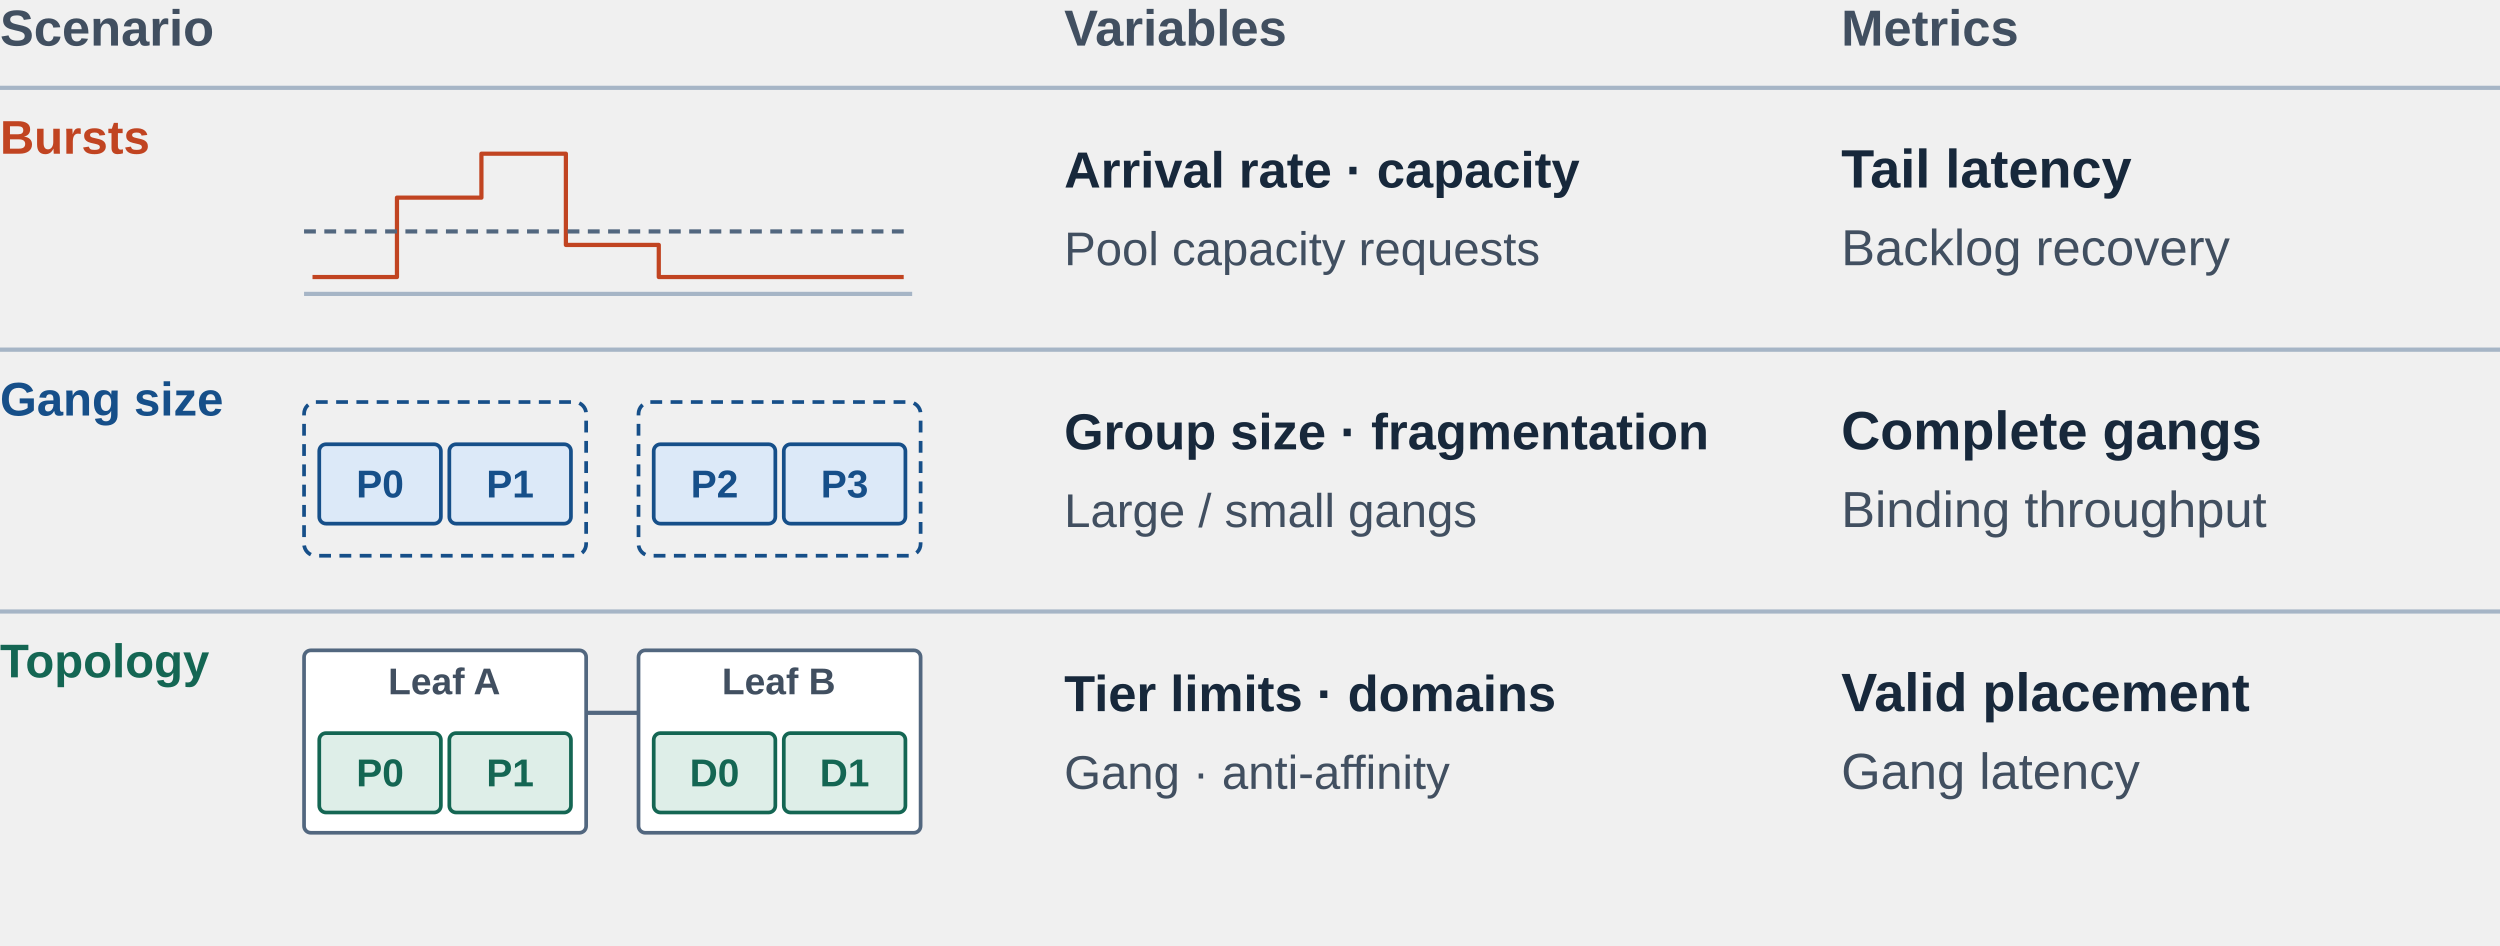
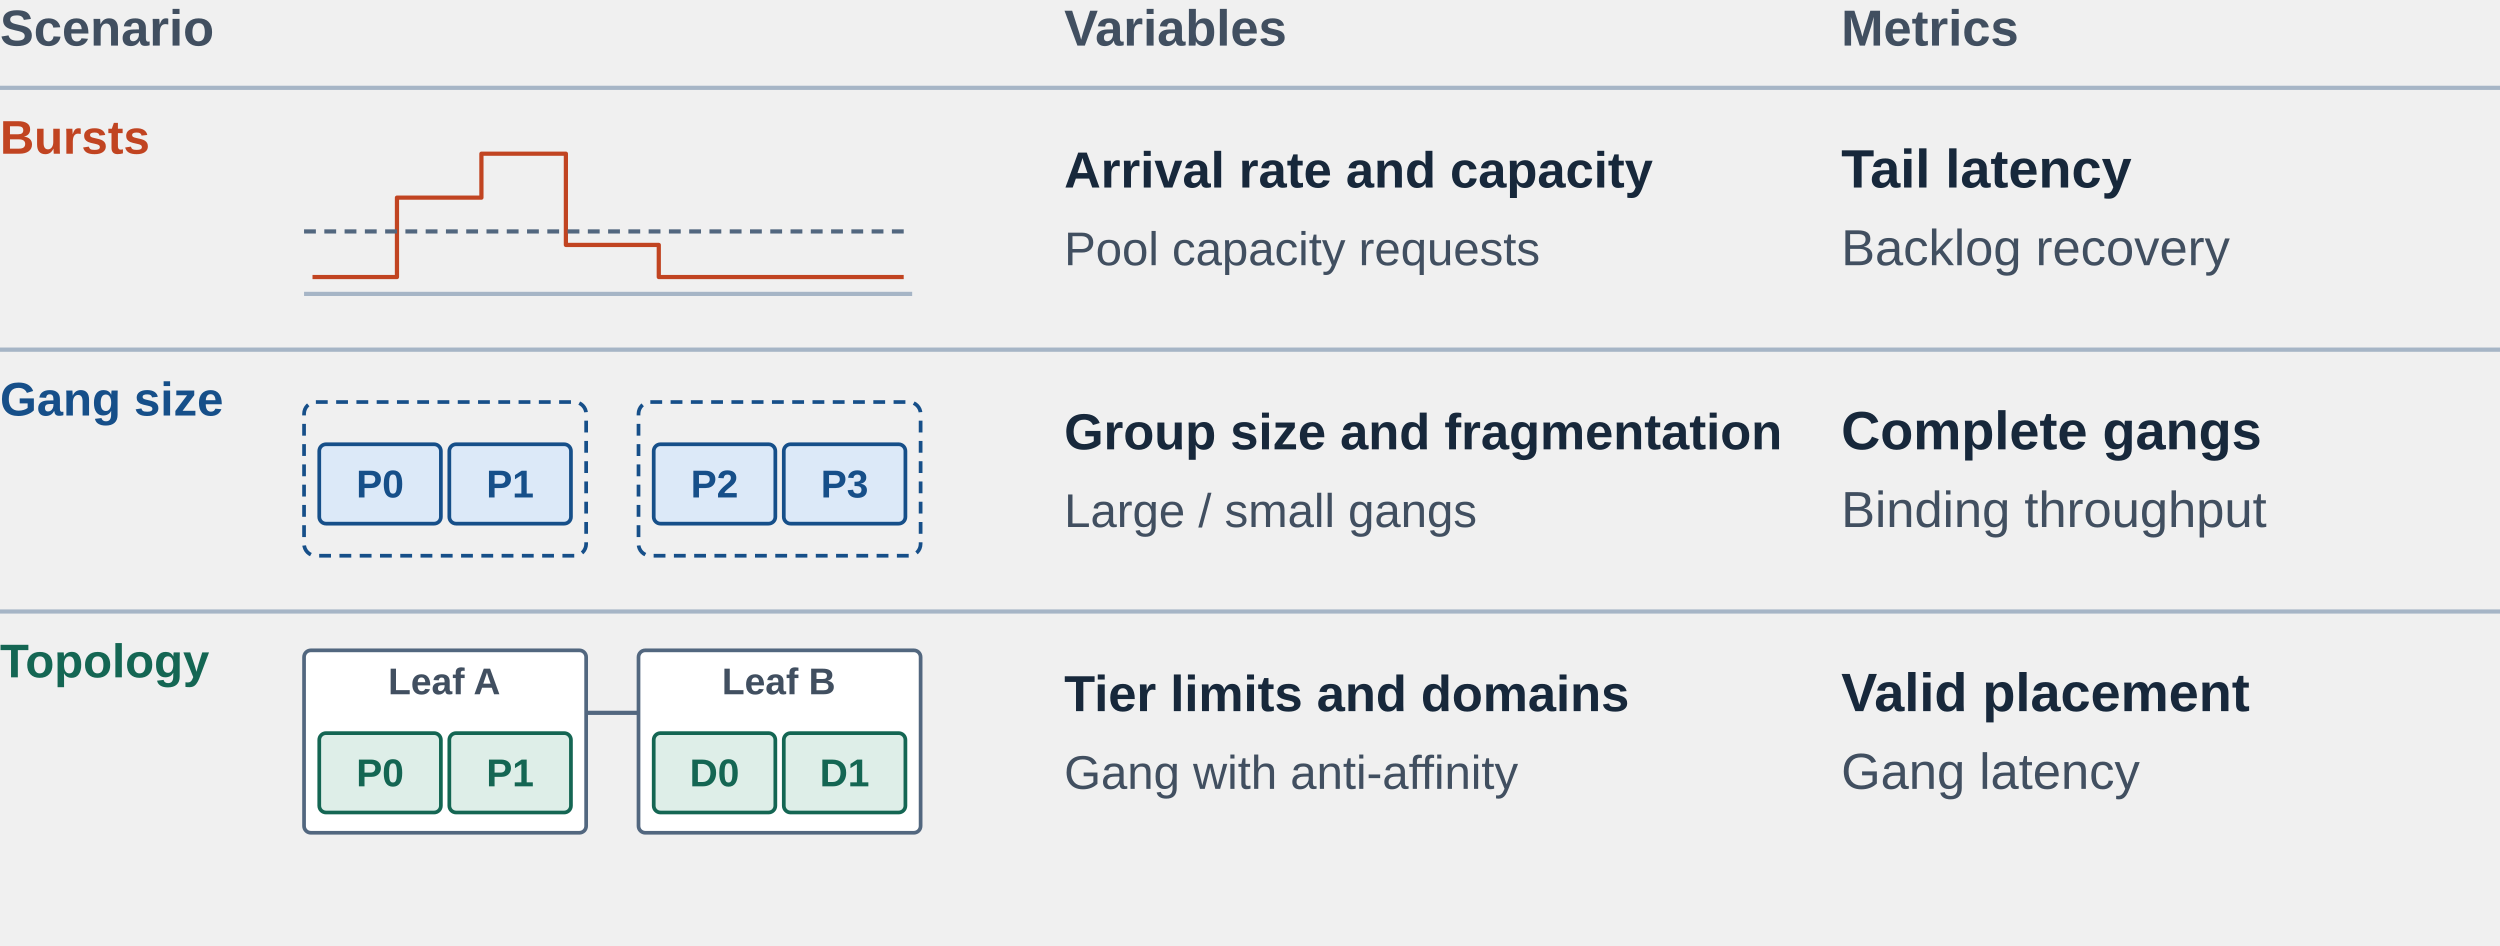
<svg xmlns="http://www.w3.org/2000/svg" width="1480" height="560" viewBox="0 0 1480 560">
  <defs>
    <marker id="arrow-146653" viewBox="0 0 12 12" refX="12" refY="6" markerWidth="12" markerHeight="12" markerUnits="userSpaceOnUse" orient="auto">
      <path d="M0 0 L12 6 L0 12 Z" fill="#146653" />
    </marker>
    <marker id="arrow-164f89" viewBox="0 0 12 12" refX="12" refY="6" markerWidth="12" markerHeight="12" markerUnits="userSpaceOnUse" orient="auto">
      <path d="M0 0 L12 6 L0 12 Z" fill="#164f89" />
    </marker>
    <marker id="arrow-17283b" viewBox="0 0 12 12" refX="12" refY="6" markerWidth="12" markerHeight="12" markerUnits="userSpaceOnUse" orient="auto">
      <path d="M0 0 L12 6 L0 12 Z" fill="#17283b" />
    </marker>
    <marker id="arrow-414f60" viewBox="0 0 12 12" refX="12" refY="6" markerWidth="12" markerHeight="12" markerUnits="userSpaceOnUse" orient="auto">
      <path d="M0 0 L12 6 L0 12 Z" fill="#414f60" />
    </marker>
    <marker id="arrow-52677f" viewBox="0 0 12 12" refX="12" refY="6" markerWidth="12" markerHeight="12" markerUnits="userSpaceOnUse" orient="auto">
      <path d="M0 0 L12 6 L0 12 Z" fill="#52677f" />
    </marker>
    <marker id="arrow-62448d" viewBox="0 0 12 12" refX="12" refY="6" markerWidth="12" markerHeight="12" markerUnits="userSpaceOnUse" orient="auto">
      <path d="M0 0 L12 6 L0 12 Z" fill="#62448d" />
    </marker>
    <marker id="arrow-8b621c" viewBox="0 0 12 12" refX="12" refY="6" markerWidth="12" markerHeight="12" markerUnits="userSpaceOnUse" orient="auto">
      <path d="M0 0 L12 6 L0 12 Z" fill="#8b621c" />
    </marker>
    <marker id="arrow-a6b5c6" viewBox="0 0 12 12" refX="12" refY="6" markerWidth="12" markerHeight="12" markerUnits="userSpaceOnUse" orient="auto">
      <path d="M0 0 L12 6 L0 12 Z" fill="#a6b5c6" />
    </marker>
    <marker id="arrow-c14421" viewBox="0 0 12 12" refX="12" refY="6" markerWidth="12" markerHeight="12" markerUnits="userSpaceOnUse" orient="auto">
      <path d="M0 0 L12 6 L0 12 Z" fill="#c14421" />
    </marker>
    <marker id="arrow-dce5ee" viewBox="0 0 12 12" refX="12" refY="6" markerWidth="12" markerHeight="12" markerUnits="userSpaceOnUse" orient="auto">
      <path d="M0 0 L12 6 L0 12 Z" fill="#dce5ee" />
    </marker>
    <marker id="arrow-dce9f8" viewBox="0 0 12 12" refX="12" refY="6" markerWidth="12" markerHeight="12" markerUnits="userSpaceOnUse" orient="auto">
      <path d="M0 0 L12 6 L0 12 Z" fill="#dce9f8" />
    </marker>
    <marker id="arrow-deeee8" viewBox="0 0 12 12" refX="12" refY="6" markerWidth="12" markerHeight="12" markerUnits="userSpaceOnUse" orient="auto">
      <path d="M0 0 L12 6 L0 12 Z" fill="#deeee8" />
    </marker>
    <marker id="arrow-eae3f3" viewBox="0 0 12 12" refX="12" refY="6" markerWidth="12" markerHeight="12" markerUnits="userSpaceOnUse" orient="auto">
      <path d="M0 0 L12 6 L0 12 Z" fill="#eae3f3" />
    </marker>
    <marker id="arrow-f2f5f9" viewBox="0 0 12 12" refX="12" refY="6" markerWidth="12" markerHeight="12" markerUnits="userSpaceOnUse" orient="auto">
      <path d="M0 0 L12 6 L0 12 Z" fill="#f2f5f9" />
    </marker>
    <marker id="arrow-fff5e2" viewBox="0 0 12 12" refX="12" refY="6" markerWidth="12" markerHeight="12" markerUnits="userSpaceOnUse" orient="auto">
      <path d="M0 0 L12 6 L0 12 Z" fill="#fff5e2" />
    </marker>
    <marker id="arrow-ffffff" viewBox="0 0 12 12" refX="12" refY="6" markerWidth="12" markerHeight="12" markerUnits="userSpaceOnUse" orient="auto">
      <path d="M0 0 L12 6 L0 12 Z" fill="#ffffff" />
    </marker>
  </defs>
  <rect x="180" y="385" width="167" height="108" rx="4" fill="#ffffff" stroke="#52677f" stroke-width="2.2" />
  <rect x="378" y="385" width="167" height="108" rx="4" fill="#ffffff" stroke="#52677f" stroke-width="2.2" />
  <path d="M0,52 L1480,52" fill="none" stroke="#a6b5c6" stroke-width="2.5" stroke-linejoin="round" />
  <path d="M0,207 L1480,207" fill="none" stroke="#a6b5c6" stroke-width="2.5" stroke-linejoin="round" />
  <path d="M0,362 L1480,362" fill="none" stroke="#a6b5c6" stroke-width="2.5" stroke-linejoin="round" />
  <path d="M180,174 L540,174" fill="none" stroke="#a6b5c6" stroke-width="2.5" stroke-linejoin="round" />
  <path d="M185,164 L235,164 L235,117 L285,117 L285,91 L335,91 L335,145 L390,145 L390,164 L535,164" fill="none" stroke="#c14421" stroke-width="2.5" stroke-linejoin="round" />
  <path d="M180,137 L540,137" fill="none" stroke="#52677f" stroke-width="2.5" stroke-linejoin="round" stroke-dasharray="7 5" />
  <path d="M347,422 L378,422" fill="none" stroke="#52677f" stroke-width="2.5" stroke-linejoin="round" />
  <text x="0" y="27" font-family="Liberation Sans, Arial, sans-serif" font-size="30" font-weight="700" fill="#414f60" text-anchor="start">Scenario</text>
  <text x="630" y="27" font-family="Liberation Sans, Arial, sans-serif" font-size="30" font-weight="700" fill="#414f60" text-anchor="start">Variables</text>
  <text x="1090" y="27" font-family="Liberation Sans, Arial, sans-serif" font-size="30" font-weight="700" fill="#414f60" text-anchor="start">Metrics</text>
  <text x="0" y="91" font-family="Liberation Sans, Arial, sans-serif" font-size="28" font-weight="700" fill="#c14421" text-anchor="start">
    <tspan x="0" dy="0">Bursts</tspan>
  </text>
-   <text x="630" y="111" font-family="Liberation Sans, Arial, sans-serif" font-size="30" font-weight="700" fill="#17283b" text-anchor="start">Arrival rate · capacity</text>
+   <text x="630" y="111" font-family="Liberation Sans, Arial, sans-serif" font-size="30" font-weight="700" fill="#17283b" text-anchor="start">Arrival rate and capacity</text>
  <text x="630" y="157" font-family="Liberation Sans, Arial, sans-serif" font-size="28" font-weight="400" fill="#414f60" text-anchor="start">Pool capacity requests</text>
  <text x="1090" y="111" font-family="Liberation Sans, Arial, sans-serif" font-size="32" font-weight="700" fill="#17283b" text-anchor="start">Tail latency</text>
  <text x="1090" y="157" font-family="Liberation Sans, Arial, sans-serif" font-size="30" font-weight="400" fill="#414f60" text-anchor="start">Backlog recovery</text>
  <text x="0" y="246" font-family="Liberation Sans, Arial, sans-serif" font-size="28" font-weight="700" fill="#164f89" text-anchor="start">
    <tspan x="0" dy="0">Gang size</tspan>
  </text>
  <rect x="180" y="238" width="167" height="91" rx="7" fill="none" stroke="#164f89" stroke-width="2.2" stroke-dasharray="7 5" />
  <rect x="189" y="263" width="72" height="47" rx="4" fill="#dce9f8" stroke="#164f89" stroke-width="2.2" />
  <text x="225.0" y="294.5" font-family="Liberation Sans, Arial, sans-serif" font-size="23" font-weight="700" fill="#164f89" text-anchor="middle">
    <tspan x="225.0" dy="0">P0</tspan>
  </text>
  <rect x="266" y="263" width="72" height="47" rx="4" fill="#dce9f8" stroke="#164f89" stroke-width="2.2" />
  <text x="302.0" y="294.5" font-family="Liberation Sans, Arial, sans-serif" font-size="23" font-weight="700" fill="#164f89" text-anchor="middle">
    <tspan x="302.0" dy="0">P1</tspan>
  </text>
  <rect x="378" y="238" width="167" height="91" rx="7" fill="none" stroke="#164f89" stroke-width="2.2" stroke-dasharray="7 5" />
  <rect x="387" y="263" width="72" height="47" rx="4" fill="#dce9f8" stroke="#164f89" stroke-width="2.2" />
  <text x="423.0" y="294.5" font-family="Liberation Sans, Arial, sans-serif" font-size="23" font-weight="700" fill="#164f89" text-anchor="middle">
    <tspan x="423.0" dy="0">P2</tspan>
  </text>
  <rect x="464" y="263" width="72" height="47" rx="4" fill="#dce9f8" stroke="#164f89" stroke-width="2.2" />
  <text x="500.0" y="294.5" font-family="Liberation Sans, Arial, sans-serif" font-size="23" font-weight="700" fill="#164f89" text-anchor="middle">
    <tspan x="500.0" dy="0">P3</tspan>
  </text>
-   <text x="630" y="266" font-family="Liberation Sans, Arial, sans-serif" font-size="30" font-weight="700" fill="#17283b" text-anchor="start">Group size · fragmentation</text>
+   <text x="630" y="266" font-family="Liberation Sans, Arial, sans-serif" font-size="30" font-weight="700" fill="#17283b" text-anchor="start">Group size and fragmentation</text>
  <text x="630" y="312" font-family="Liberation Sans, Arial, sans-serif" font-size="28" font-weight="400" fill="#414f60" text-anchor="start">Large / small gangs</text>
  <text x="1090" y="266" font-family="Liberation Sans, Arial, sans-serif" font-size="32" font-weight="700" fill="#17283b" text-anchor="start">Complete gangs</text>
  <text x="1090" y="312" font-family="Liberation Sans, Arial, sans-serif" font-size="30" font-weight="400" fill="#414f60" text-anchor="start">Binding throughput</text>
  <text x="0" y="401" font-family="Liberation Sans, Arial, sans-serif" font-size="28" font-weight="700" fill="#146653" text-anchor="start">
    <tspan x="0" dy="0">Topology</tspan>
  </text>
  <text x="263" y="411" font-family="Liberation Sans, Arial, sans-serif" font-size="22" font-weight="700" fill="#414f60" text-anchor="middle">
    <tspan x="263" dy="0">Leaf A</tspan>
  </text>
  <rect x="189" y="434" width="72" height="47" rx="4" fill="#deeee8" stroke="#146653" stroke-width="2.2" />
  <text x="225.0" y="465.5" font-family="Liberation Sans, Arial, sans-serif" font-size="23" font-weight="700" fill="#146653" text-anchor="middle">
    <tspan x="225.0" dy="0">P0</tspan>
  </text>
  <rect x="266" y="434" width="72" height="47" rx="4" fill="#deeee8" stroke="#146653" stroke-width="2.2" />
  <text x="302.0" y="465.5" font-family="Liberation Sans, Arial, sans-serif" font-size="23" font-weight="700" fill="#146653" text-anchor="middle">
    <tspan x="302.0" dy="0">P1</tspan>
  </text>
  <text x="461" y="411" font-family="Liberation Sans, Arial, sans-serif" font-size="22" font-weight="700" fill="#414f60" text-anchor="middle">
    <tspan x="461" dy="0">Leaf B</tspan>
  </text>
  <rect x="387" y="434" width="72" height="47" rx="4" fill="#deeee8" stroke="#146653" stroke-width="2.2" />
  <text x="423.0" y="465.5" font-family="Liberation Sans, Arial, sans-serif" font-size="23" font-weight="700" fill="#146653" text-anchor="middle">
    <tspan x="423.0" dy="0">D0</tspan>
  </text>
  <rect x="464" y="434" width="72" height="47" rx="4" fill="#deeee8" stroke="#146653" stroke-width="2.2" />
  <text x="500.0" y="465.5" font-family="Liberation Sans, Arial, sans-serif" font-size="23" font-weight="700" fill="#146653" text-anchor="middle">
    <tspan x="500.0" dy="0">D1</tspan>
  </text>
-   <text x="630" y="421" font-family="Liberation Sans, Arial, sans-serif" font-size="30" font-weight="700" fill="#17283b" text-anchor="start">Tier limits · domains</text>
-   <text x="630" y="467" font-family="Liberation Sans, Arial, sans-serif" font-size="28" font-weight="400" fill="#414f60" text-anchor="start">Gang · anti-affinity</text>
+   <text x="630" y="421" font-family="Liberation Sans, Arial, sans-serif" font-size="30" font-weight="700" fill="#17283b" text-anchor="start">Tier limits and domains</text>
+   <text x="630" y="467" font-family="Liberation Sans, Arial, sans-serif" font-size="28" font-weight="400" fill="#414f60" text-anchor="start">Gang with anti-affinity</text>
  <text x="1090" y="421" font-family="Liberation Sans, Arial, sans-serif" font-size="32" font-weight="700" fill="#17283b" text-anchor="start">Valid placement</text>
  <text x="1090" y="467" font-family="Liberation Sans, Arial, sans-serif" font-size="30" font-weight="400" fill="#414f60" text-anchor="start">Gang latency</text>
</svg>
